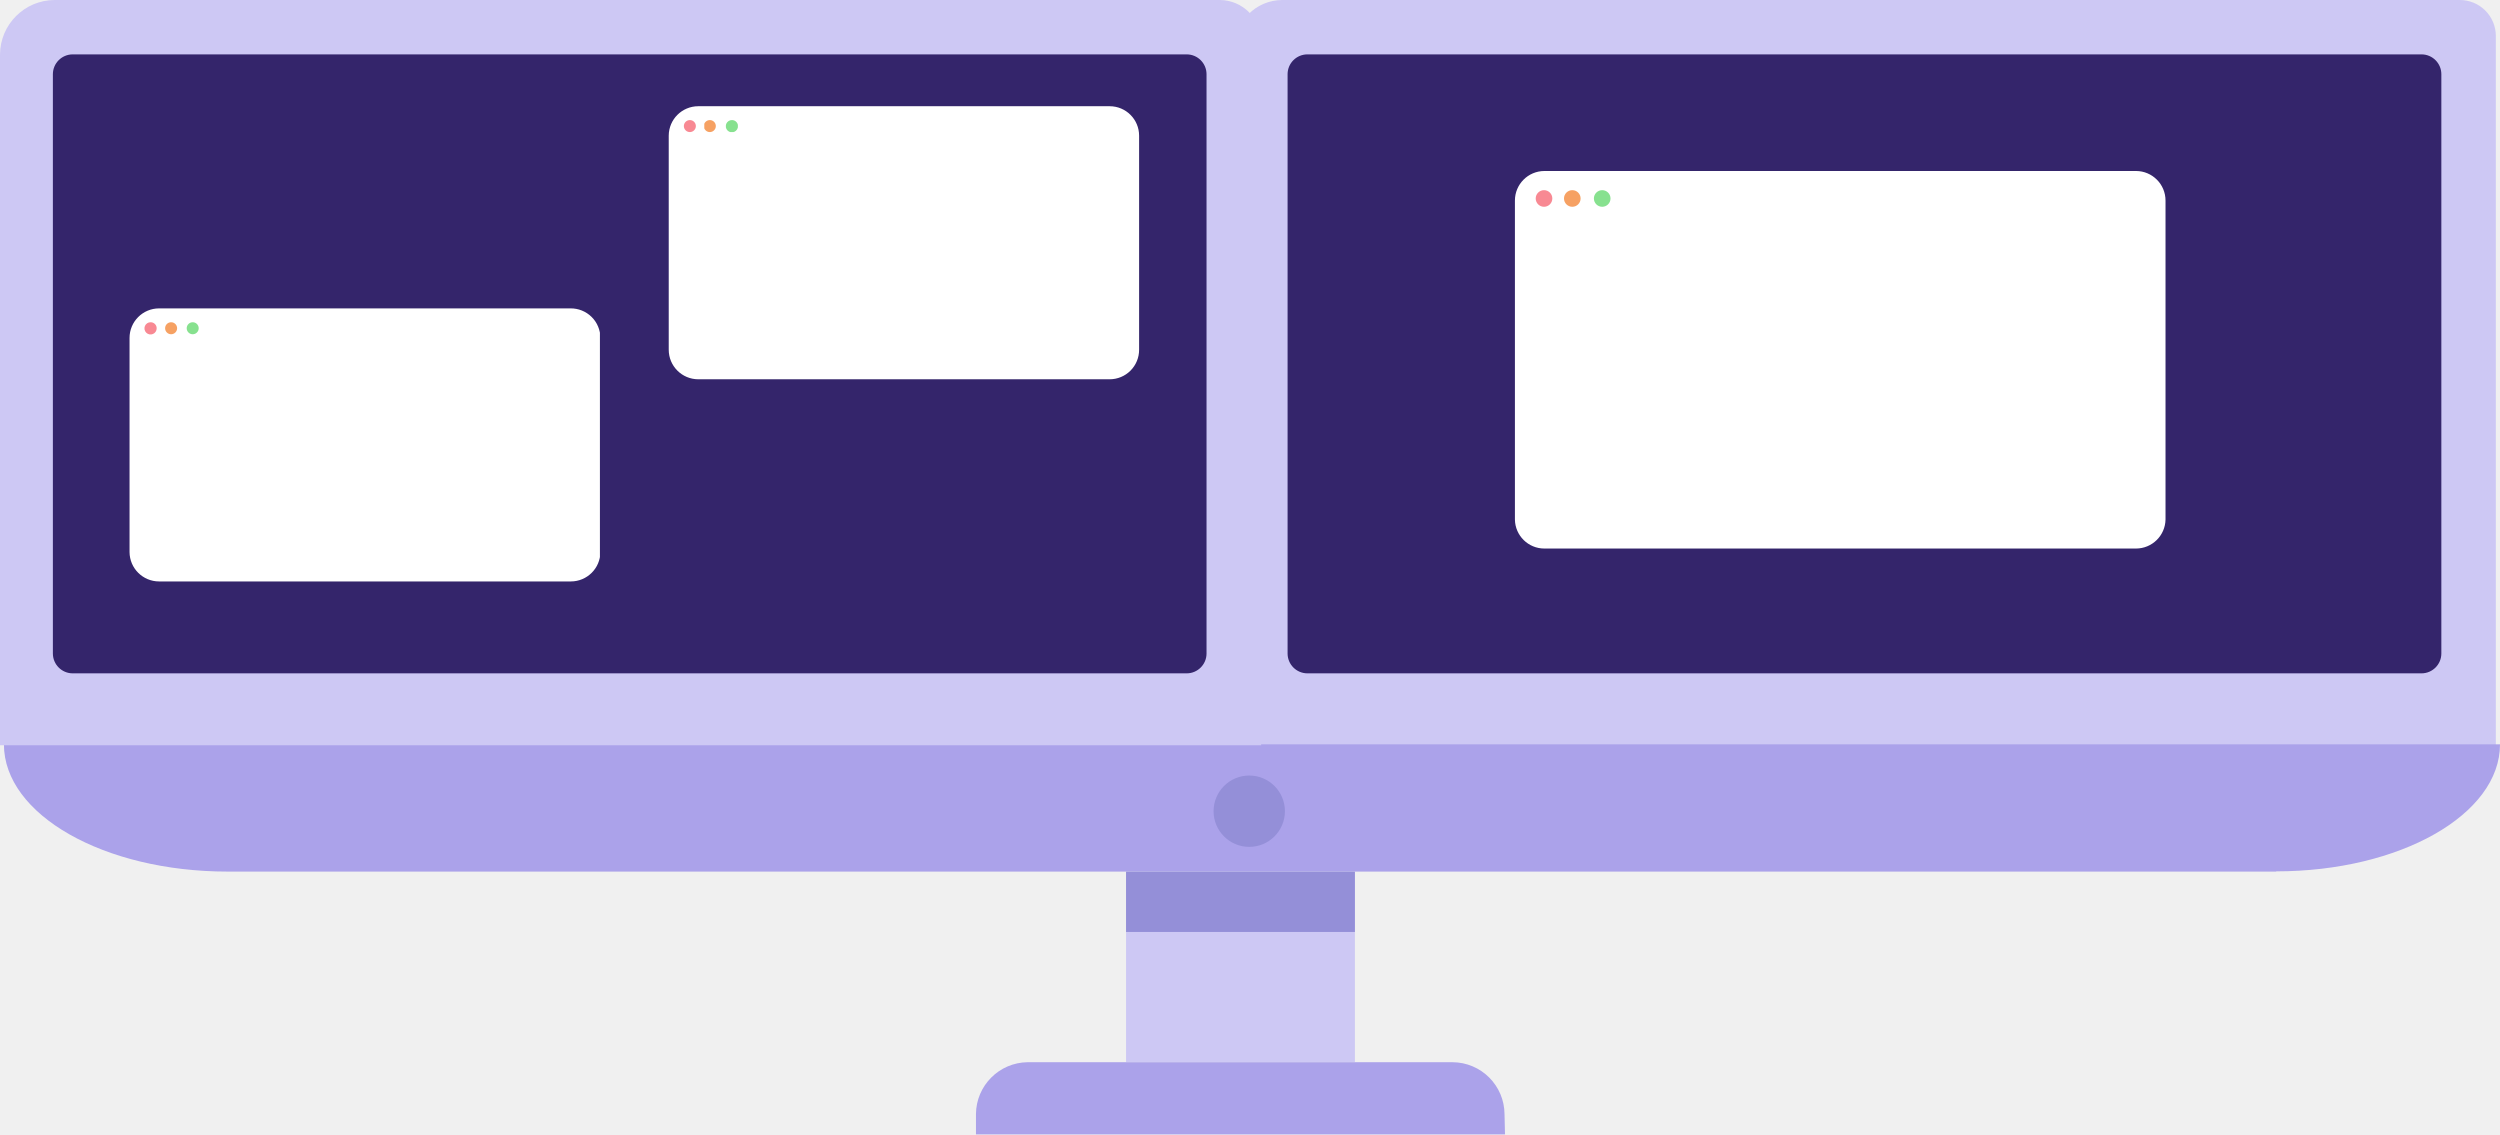
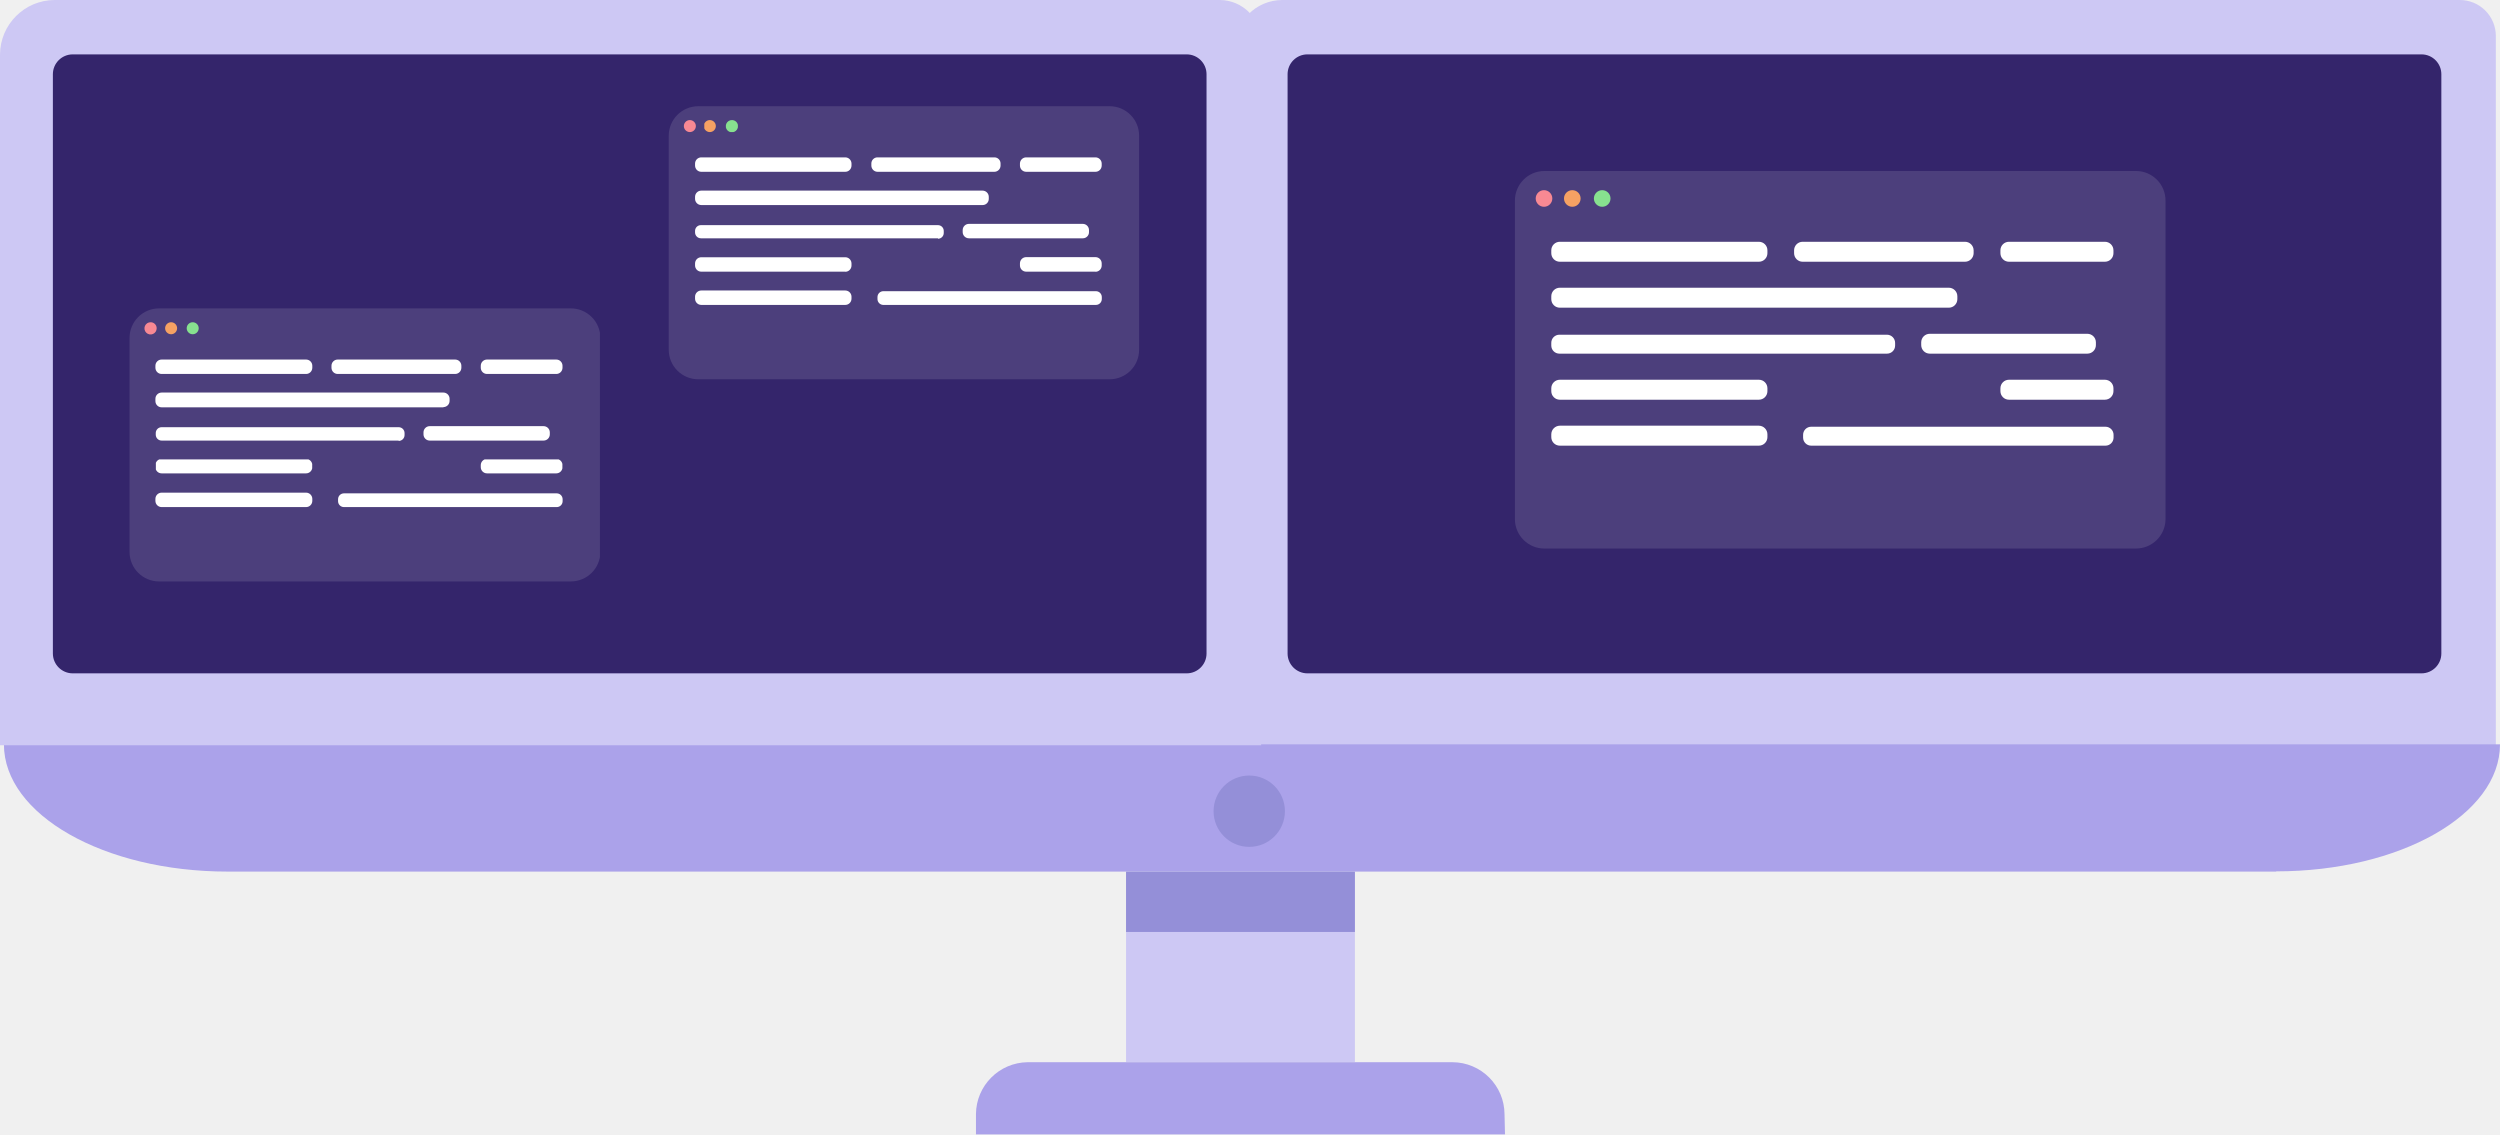
<svg xmlns="http://www.w3.org/2000/svg" viewBox="0 0 216.53 98.25">
  <defs>
    <clipPath id="clip-path">
      <path d="M131.21 14.81h56.31v32.7h-56.31z" fill="none" />
    </clipPath>
    <clipPath id="clip-path-20">
      <path d="M75.41 13.63h11.25v1.25H75.41z" fill="none" />
    </clipPath>
    <clipPath id="clip-path-2">
      <path d="M133.01 16.47h1.44v1.44h-1.44z" fill="none" />
    </clipPath>
    <clipPath id="clip-path-3">
      <path d="M135.46 16.47h1.44v1.44h-1.44z" fill="none" />
    </clipPath>
    <clipPath id="clip-path-4">
      <path d="M138.05 16.47h1.44v1.44h-1.44z" fill="none" />
    </clipPath>
    <clipPath id="clip-path-5">
      <path d="M134.36 20.94h18.72v1.73h-18.72z" fill="none" />
    </clipPath>
    <clipPath id="clip-path-6">
      <path d="M173.25 20.94h9.79v1.73h-9.79z" fill="none" />
    </clipPath>
    <clipPath id="clip-path-7">
      <path d="M155.39 20.94h15.54v1.73h-15.54z" fill="none" />
    </clipPath>
    <clipPath id="clip-path-8">
      <path d="M134.36 24.92h35.17v1.73h-35.17z" fill="none" />
    </clipPath>
    <clipPath id="clip-path-9">
      <path d="M134.36 28.99h29.78v1.64h-29.78z" fill="none" />
    </clipPath>
    <clipPath id="clip-path-10">
      <path d="M166.4 28.91h15.13v1.73H166.4z" fill="none" />
    </clipPath>
    <clipPath id="clip-path-11">
      <path d="M134.36 32.89h18.72v1.73h-18.72z" fill="none" />
    </clipPath>
    <clipPath id="clip-path-12">
      <path d="M173.25 32.89h9.79v1.73h-9.79z" fill="none" />
    </clipPath>
    <clipPath id="clip-path-13">
      <path d="M134.36 36.87h48.7v1.73h-48.7z" fill="none" />
    </clipPath>
    <clipPath id="clip-path-14">
      <path d="M57.92 9.2h40.74v23.65H57.92z" fill="none" />
    </clipPath>
    <clipPath id="clip-path-15">
      <path d="M59.23 10.4h1.04v1.04h-1.04z" fill="none" />
    </clipPath>
    <clipPath id="clip-path-16">
      <path d="M61 10.4h1.04v1.04H61z" fill="none" />
    </clipPath>
    <clipPath id="clip-path-17">
      <path d="M62.87 10.4h1.04v1.04h-1.04z" fill="none" />
    </clipPath>
    <clipPath id="clip-path-18">
      <path d="M60.2 13.63h13.55v1.25H60.2z" fill="none" />
    </clipPath>
    <clipPath id="clip-path-19">
      <path d="M88.33 13.63h7.09v1.25h-7.09z" fill="none" />
    </clipPath>
    <clipPath id="clip-path-39">
      <path d="M13.5 42.67h35.23v1.25H13.5z" fill="none" />
    </clipPath>
    <clipPath id="clip-path-21">
      <path d="M60.2 16.51h25.44v1.25H60.2z" fill="none" />
    </clipPath>
    <clipPath id="clip-path-22">
      <path d="M60.2 19.46h21.54v1.19H60.2z" fill="none" />
    </clipPath>
    <clipPath id="clip-path-23">
      <path d="M83.38 19.39h10.94v1.25H83.38z" fill="none" />
    </clipPath>
    <clipPath id="clip-path-24">
      <path d="M60.2 22.27h13.55v1.25H60.2z" fill="none" />
    </clipPath>
    <clipPath id="clip-path-25">
      <path d="M88.33 22.27h7.09v1.25h-7.09z" fill="none" />
    </clipPath>
    <clipPath id="clip-path-26">
      <path d="M60.2 25.16h35.23v1.25H60.2z" fill="none" />
    </clipPath>
    <clipPath id="clip-path-27">
      <path d="M11.22 26.71h40.74v23.65H11.22z" fill="none" />
    </clipPath>
    <clipPath id="clip-path-28">
      <path d="M12.52 27.91h1.05v1.04h-1.05z" fill="none" />
    </clipPath>
    <clipPath id="clip-path-29">
      <path d="M14.29 27.91h1.05v1.04h-1.05z" fill="none" />
    </clipPath>
    <clipPath id="clip-path-30">
      <path d="M16.17 27.91h1.04v1.04h-1.04z" fill="none" />
    </clipPath>
    <clipPath id="clip-path-31">
      <path d="M13.5 31.14h13.54v1.25H13.5z" fill="none" />
    </clipPath>
    <clipPath id="clip-path-32">
      <path d="M41.63 31.14h7.08v1.25h-7.08z" fill="none" />
    </clipPath>
    <clipPath id="clip-path-33">
      <path d="M28.71 31.14h11.25v1.25H28.71z" fill="none" />
    </clipPath>
    <clipPath id="clip-path-34">
      <path d="M13.5 34.02h25.44v1.25H13.5z" fill="none" />
    </clipPath>
    <clipPath id="clip-path-35">
      <path d="M13.5 36.97h21.54v1.19H13.5z" fill="none" />
    </clipPath>
    <clipPath id="clip-path-36">
      <path d="M36.68 36.91h10.94v1.25H36.68z" fill="none" />
    </clipPath>
    <clipPath id="clip-path-37">
      <path d="M13.5 39.79h13.54v1.25H13.5z" fill="none" />
    </clipPath>
    <clipPath id="clip-path-38">
      <path d="M41.63 39.79h7.08v1.25h-7.08z" fill="none" />
    </clipPath>
    <style />
  </defs>
  <g id="Capa_2" data-name="Capa 2">
    <g id="mesas">
      <g id="_3D" data-name="3D">
        <g id="complementos_mesas" data-name="complementos mesas">
          <g id="pc_frontal_derecho" data-name="pc frontal derecho">
            <path d="M216.17 64.55H106.94V4.11A4.13 4.13 0 01111.06 0h102a3.12 3.12 0 013.11 3.11z" fill="#cdc8f4" />
            <path d="M197.15 75.49H19.72C9 75.49.34 70.56.34 64.47h216.19c0 6.09-8.68 11-19.38 11" fill="#aba2ea" />
            <path d="M97.53 75.49h19.82v16.49H97.53z" fill="#cdc8f4" />
            <path d="M97.53 75.49h19.82v5.23H97.53z" fill="#948fd8" />
            <path d="M130.35 98.25H84.53V96.5A4.53 4.53 0 0189 92h36.79a4.53 4.53 0 014.52 4.52z" fill="#aba2ea" />
            <path d="M109.23 64.55H0V4.73A4.75 4.75 0 014.73 0h100.92a3.6 3.6 0 013.58 3.58z" fill="#cdc8f4" />
            <path d="M209.74 4.71h-96.51a1.72 1.72 0 00-1.71 1.71v50.19a1.72 1.72 0 001.71 1.71h96.51a1.72 1.72 0 001.71-1.71V6.42a1.72 1.72 0 00-1.71-1.71m-106.95 0H6.29a1.72 1.72 0 00-1.71 1.71v50.19a1.72 1.72 0 001.71 1.71h96.5a1.72 1.72 0 001.71-1.71V6.42a1.72 1.72 0 00-1.71-1.71" fill="#34256b" />
            <path d="M111.29 70.26a3.09 3.09 0 11-3.09-3.09 3.09 3.09 0 013.09 3.09" fill="#948fd8" />
            <g clip-path="url(#clip-path)">
-               <path d="M185 47.51h-51.24a2.55 2.55 0 01-2.55-2.51V17.37a2.56 2.56 0 012.55-2.56H185a2.56 2.56 0 012.56 2.56V45a2.56 2.56 0 01-2.56 2.51" fill="#fff" />
+               <path d="M185 47.51h-51.24a2.55 2.55 0 01-2.55-2.51V17.37a2.56 2.56 0 012.55-2.56H185a2.56 2.56 0 012.56 2.56V45a2.56 2.56 0 01-2.56 2.51" fill="#4c3f7c" />
            </g>
            <g clip-path="url(#clip-path-2)">
              <path d="M134.45 17.19a.72.72 0 11-.72-.72.72.72 0 01.72.72" fill="#f88993" />
            </g>
            <g clip-path="url(#clip-path-3)">
              <path d="M136.9 17.19a.72.72 0 11-.72-.72.72.72 0 01.72.72" fill="#f6a163" />
            </g>
            <g clip-path="url(#clip-path-4)">
              <path d="M139.49 17.19a.72.72 0 11-.72-.72.72.72 0 01.72.72" fill="#87e18f" />
            </g>
            <g clip-path="url(#clip-path-5)">
              <path d="M152.34 22.67H135.1a.74.74 0 01-.74-.74v-.25a.74.74 0 01.74-.74h17.24a.74.74 0 01.74.74v.25a.74.74 0 01-.74.74" fill="#fff" />
            </g>
            <g clip-path="url(#clip-path-6)">
              <path d="M182.3 22.67H174a.74.74 0 01-.74-.74v-.25a.74.74 0 01.74-.74h8.31a.74.74 0 01.74.74v.25a.74.74 0 01-.74.74" fill="#fff" />
            </g>
            <g clip-path="url(#clip-path-7)">
              <path d="M170.19 22.67h-14.06a.74.74 0 01-.74-.74v-.25a.74.74 0 01.74-.74h14.06a.75.75 0 01.75.74v.25a.75.75 0 01-.75.74" fill="#fff" />
            </g>
            <g clip-path="url(#clip-path-8)">
              <path d="M168.79 26.65H135.1a.74.74 0 01-.74-.74v-.25a.74.74 0 01.74-.74h33.69a.74.74 0 01.74.74v.25a.74.74 0 01-.74.74" fill="#fff" />
            </g>
            <g clip-path="url(#clip-path-9)">
              <path d="M163.44 30.63h-28.38a.7.7 0 01-.7-.7v-.23a.7.7 0 01.7-.71h28.38a.71.71 0 01.7.71v.23a.7.7 0 01-.7.7" fill="#fff" />
            </g>
            <g clip-path="url(#clip-path-10)">
              <path d="M180.79 30.63h-13.65a.74.74 0 01-.74-.74v-.24a.74.74 0 01.74-.74h13.65a.74.74 0 01.74.74v.24a.74.74 0 01-.74.74" fill="#fff" />
            </g>
            <g clip-path="url(#clip-path-11)">
              <path d="M152.34 34.62H135.1a.74.74 0 01-.74-.74v-.25a.74.74 0 01.74-.74h17.24a.74.74 0 01.74.74v.25a.74.74 0 01-.74.74" fill="#fff" />
            </g>
            <g clip-path="url(#clip-path-12)">
              <path d="M182.3 34.62H174a.74.74 0 01-.74-.74v-.25a.74.74 0 01.74-.74h8.31a.74.74 0 01.74.74v.25a.74.74 0 01-.74.74" fill="#fff" />
            </g>
            <g clip-path="url(#clip-path-13)">
              <path d="M152.34 38.6H135.1a.74.74 0 01-.74-.74v-.24a.75.75 0 01.74-.75h17.24a.75.75 0 01.74.75v.24a.74.74 0 01-.74.74m30.02 0h-25.49a.7.7 0 01-.7-.7v-.23a.7.7 0 01.7-.71h25.49a.7.7 0 01.7.71v.23a.7.7 0 01-.7.7" fill="#fff" />
            </g>
            <g clip-path="url(#clip-path-14)">
-               <path d="M96.11 32.85H60.48a2.56 2.56 0 01-2.56-2.56V11.75a2.56 2.56 0 012.56-2.55h35.63a2.55 2.55 0 012.55 2.55v18.54a2.55 2.55 0 01-2.55 2.56" fill="#fff" />
+               <path d="M96.11 32.85H60.48a2.56 2.56 0 01-2.56-2.56V11.75a2.56 2.56 0 012.56-2.55h35.63a2.55 2.55 0 012.55 2.55v18.54a2.55 2.55 0 01-2.55 2.56" fill="#4c3f7c" />
            </g>
            <g clip-path="url(#clip-path-15)">
              <path d="M60.27 10.92a.52.52 0 11-.52-.52.52.52 0 01.52.52" fill="#f88993" />
            </g>
            <g clip-path="url(#clip-path-16)">
              <path d="M62 10.92a.52.52 0 11-.52-.52.52.52 0 01.52.52" fill="#f6a163" />
            </g>
            <g clip-path="url(#clip-path-17)">
              <path d="M63.92 10.92a.53.53 0 11-.52-.52.52.52 0 01.52.52" fill="#87e18f" />
            </g>
            <g clip-path="url(#clip-path-18)">
              <path d="M73.21 14.88H60.74a.54.54 0 01-.54-.54v-.18a.54.54 0 01.54-.53h12.47a.54.54 0 01.54.53v.18a.54.54 0 01-.54.54" fill="#fff" />
            </g>
            <g clip-path="url(#clip-path-19)">
              <path d="M94.88 14.88h-6a.54.54 0 01-.54-.54v-.18a.54.54 0 01.54-.53h6a.54.54 0 01.54.53v.18a.54.54 0 01-.54.54" fill="#fff" />
            </g>
            <g clip-path="url(#clip-path-20)">
              <path d="M86.13 14.88H76a.54.54 0 01-.53-.54v-.18a.53.53 0 01.53-.53h10.13a.53.53 0 01.53.53v.18a.54.54 0 01-.53.54" fill="#fff" />
            </g>
            <g clip-path="url(#clip-path-21)">
              <path d="M85.11 17.76H60.74a.54.54 0 01-.54-.53v-.18a.54.54 0 01.54-.54h24.37a.54.54 0 01.53.54v.18a.53.53 0 01-.53.53" fill="#fff" />
            </g>
            <g clip-path="url(#clip-path-22)">
              <path d="M81.24 20.64H60.71a.51.51 0 01-.51-.51V20a.5.5 0 01.51-.5h20.53a.5.5 0 01.5.5v.17a.5.5 0 01-.5.51" fill="#fff" />
            </g>
            <g clip-path="url(#clip-path-23)">
              <path d="M93.79 20.64h-9.87a.54.54 0 01-.54-.53v-.18a.54.54 0 01.54-.54h9.87a.54.54 0 01.53.54v.18a.53.53 0 01-.53.53" fill="#fff" />
            </g>
            <g clip-path="url(#clip-path-24)">
              <path d="M73.21 23.53H60.74a.54.54 0 01-.54-.53v-.18a.54.54 0 01.54-.54h12.47a.54.54 0 01.54.54V23a.54.54 0 01-.54.54" fill="#fff" />
            </g>
            <g clip-path="url(#clip-path-25)">
              <path d="M94.88 23.53h-6a.54.54 0 01-.54-.54v-.18a.54.54 0 01.54-.54h6a.54.54 0 01.54.54V23a.54.54 0 01-.54.54" fill="#fff" />
            </g>
            <g clip-path="url(#clip-path-26)">
              <path d="M73.21 26.41H60.74a.54.54 0 01-.54-.54v-.18a.54.54 0 01.54-.53h12.47a.54.54 0 01.54.53v.18a.54.54 0 01-.54.54m21.71 0H76.49a.51.51 0 01-.49-.51v-.17a.51.51 0 01.51-.51h18.41a.51.51 0 01.51.51v.17a.51.51 0 01-.51.51" fill="#fff" />
            </g>
            <g clip-path="url(#clip-path-27)">
-               <path d="M49.4 50.36H13.78a2.56 2.56 0 01-2.56-2.55V29.27a2.56 2.56 0 012.56-2.56H49.4a2.56 2.56 0 012.6 2.56v18.54a2.56 2.56 0 01-2.56 2.55" fill="#fff" />
+               <path d="M49.4 50.36H13.78a2.56 2.56 0 01-2.56-2.55V29.27a2.56 2.56 0 012.56-2.56H49.4a2.56 2.56 0 012.6 2.56v18.54a2.56 2.56 0 01-2.56 2.55" fill="#4c3f7c" />
            </g>
            <g clip-path="url(#clip-path-28)">
              <path d="M13.57 28.43a.53.53 0 11-.52-.52.52.52 0 01.52.52" fill="#f88993" />
            </g>
            <g clip-path="url(#clip-path-29)">
              <path d="M15.34 28.43a.52.52 0 11-.52-.52.52.52 0 01.52.52" fill="#f6a163" />
            </g>
            <g clip-path="url(#clip-path-30)">
              <path d="M17.21 28.43a.52.52 0 11-.52-.52.52.52 0 01.52.52" fill="#87e18f" />
            </g>
            <g clip-path="url(#clip-path-31)">
              <path d="M26.51 32.39H14a.54.54 0 01-.54-.53v-.18a.54.54 0 01.54-.54h12.51a.54.54 0 01.54.54v.18a.54.54 0 01-.54.53" fill="#fff" />
            </g>
            <g clip-path="url(#clip-path-32)">
              <path d="M48.18 32.39h-6a.54.54 0 01-.54-.53v-.18a.54.54 0 01.54-.54h6a.54.54 0 01.54.54v.18a.54.54 0 01-.54.53" fill="#fff" />
            </g>
            <g clip-path="url(#clip-path-33)">
              <path d="M39.42 32.39H29.25a.54.54 0 01-.54-.53v-.18a.54.54 0 01.54-.54h10.17a.54.54 0 01.54.54v.18a.54.54 0 01-.54.53" fill="#fff" />
            </g>
            <g clip-path="url(#clip-path-34)">
              <path d="M38.41 35.28H14a.54.54 0 01-.54-.54v-.18A.54.54 0 0114 34h24.41a.54.54 0 01.53.54v.18a.54.54 0 01-.53.54" fill="#fff" />
            </g>
            <g clip-path="url(#clip-path-35)">
              <path d="M34.53 38.16H14a.51.51 0 01-.51-.51v-.17A.51.51 0 0114 37h20.53a.51.51 0 01.51.51v.17a.51.51 0 01-.51.51" fill="#fff" />
            </g>
            <g clip-path="url(#clip-path-36)">
              <path d="M47.08 38.16h-9.86a.54.54 0 01-.54-.54v-.18a.54.54 0 01.54-.53h9.86a.54.54 0 01.54.53v.18a.54.54 0 01-.54.54" fill="#fff" />
            </g>
            <g clip-path="url(#clip-path-37)">
              <path d="M26.51 41H14a.54.54 0 01-.54-.54v-.18a.54.54 0 01.54-.53h12.51a.54.54 0 01.54.53v.18a.54.54 0 01-.54.54" fill="#fff" />
            </g>
            <g clip-path="url(#clip-path-38)">
              <path d="M48.18 41h-6a.54.54 0 01-.54-.54v-.18a.54.54 0 01.54-.53h6a.54.54 0 01.54.53v.18a.54.54 0 01-.54.54" fill="#fff" />
            </g>
            <g clip-path="url(#clip-path-39)">
              <path d="M26.51 43.92H14a.54.54 0 01-.54-.54v-.18a.54.54 0 01.54-.53h12.51a.54.54 0 01.54.53v.18a.54.54 0 01-.54.54m21.71 0H29.79a.51.51 0 01-.51-.51v-.17a.51.51 0 01.51-.51h18.43a.51.51 0 01.51.51v.17a.51.51 0 01-.51.51" fill="#fff" />
            </g>
          </g>
        </g>
      </g>
    </g>
  </g>
</svg>
